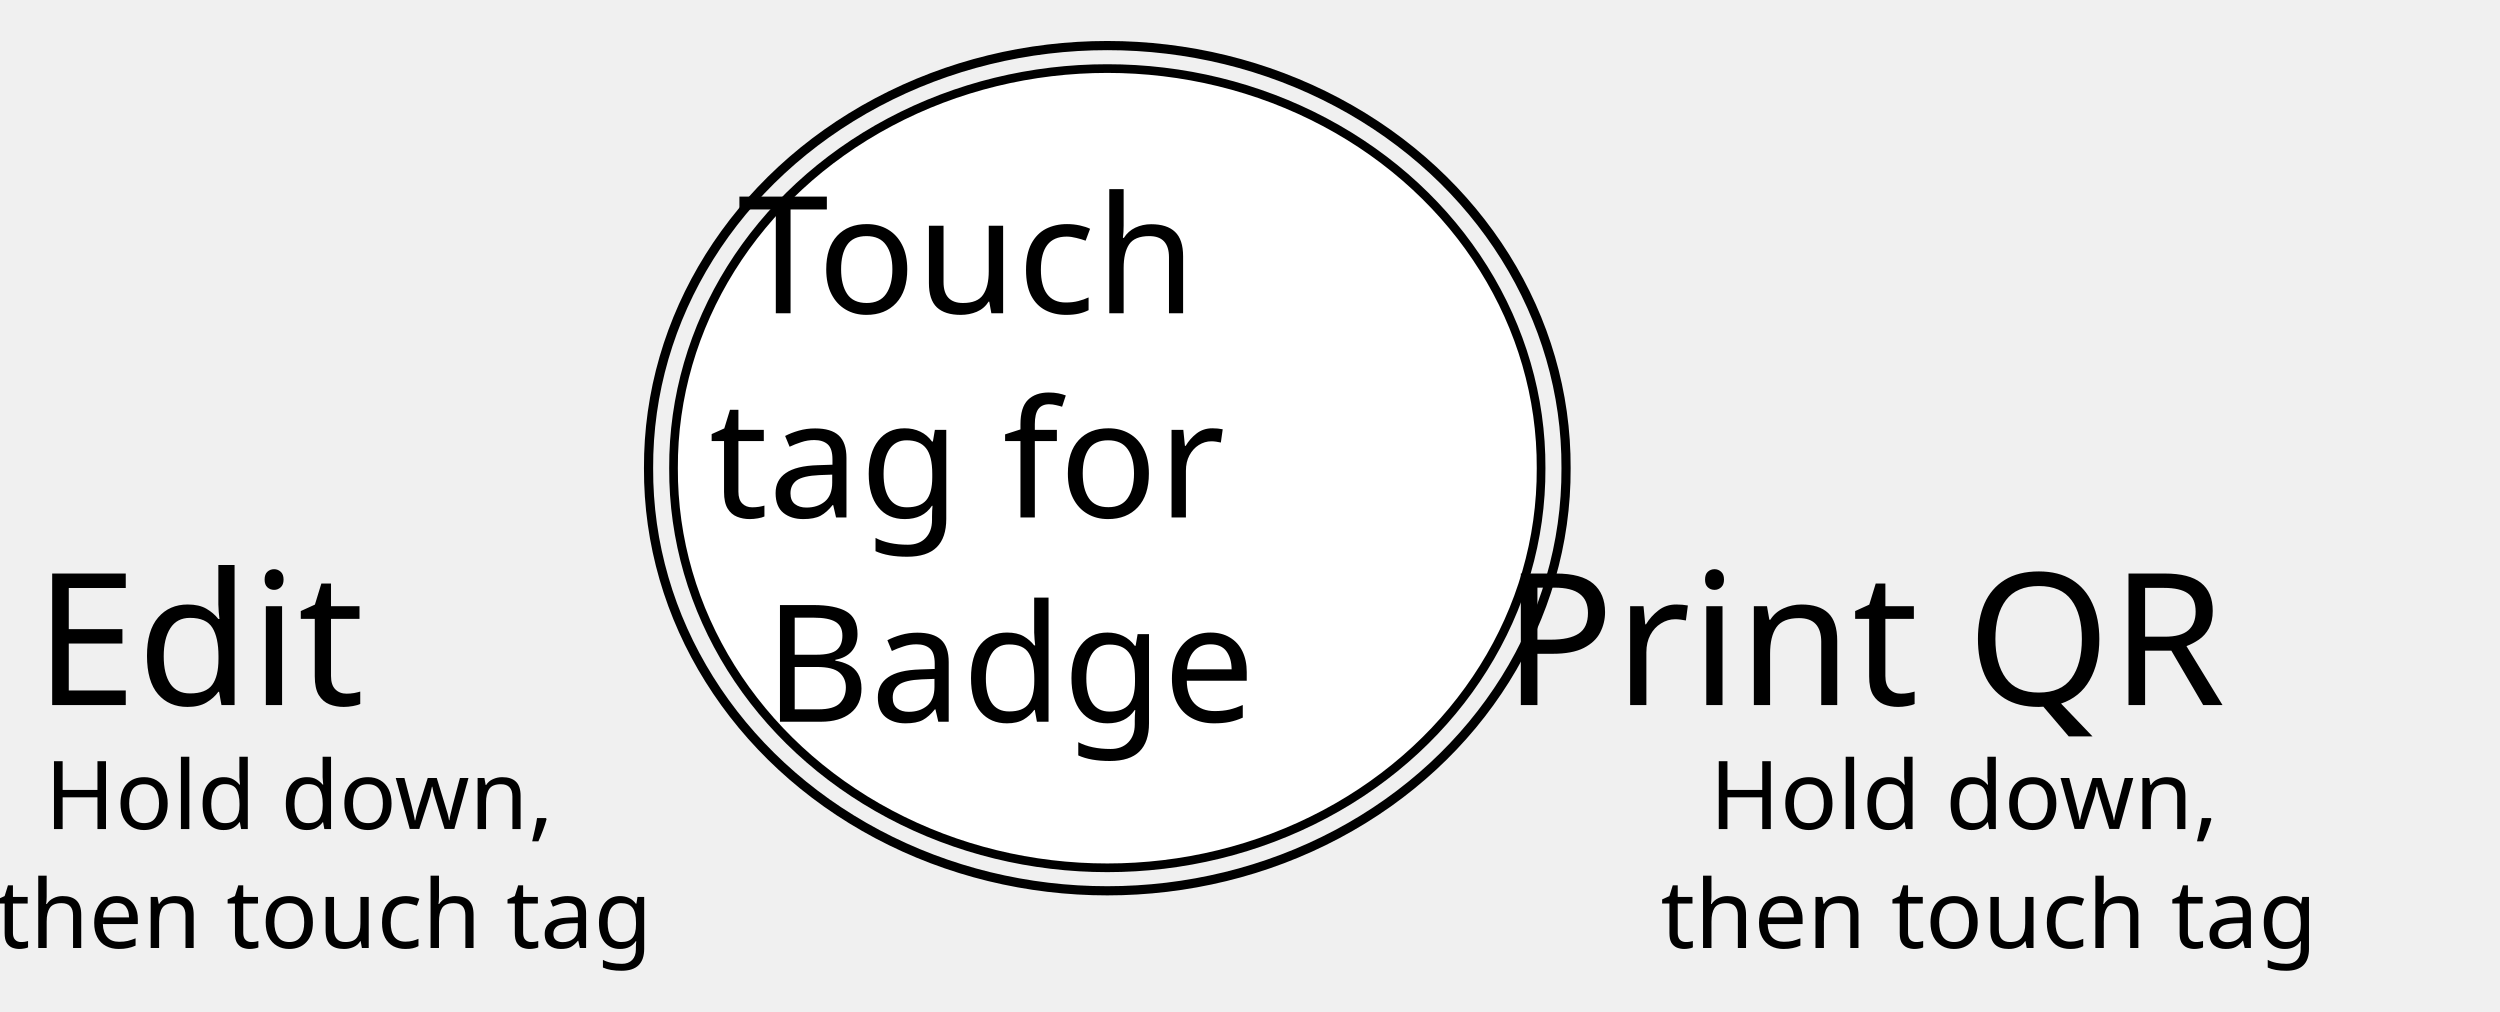
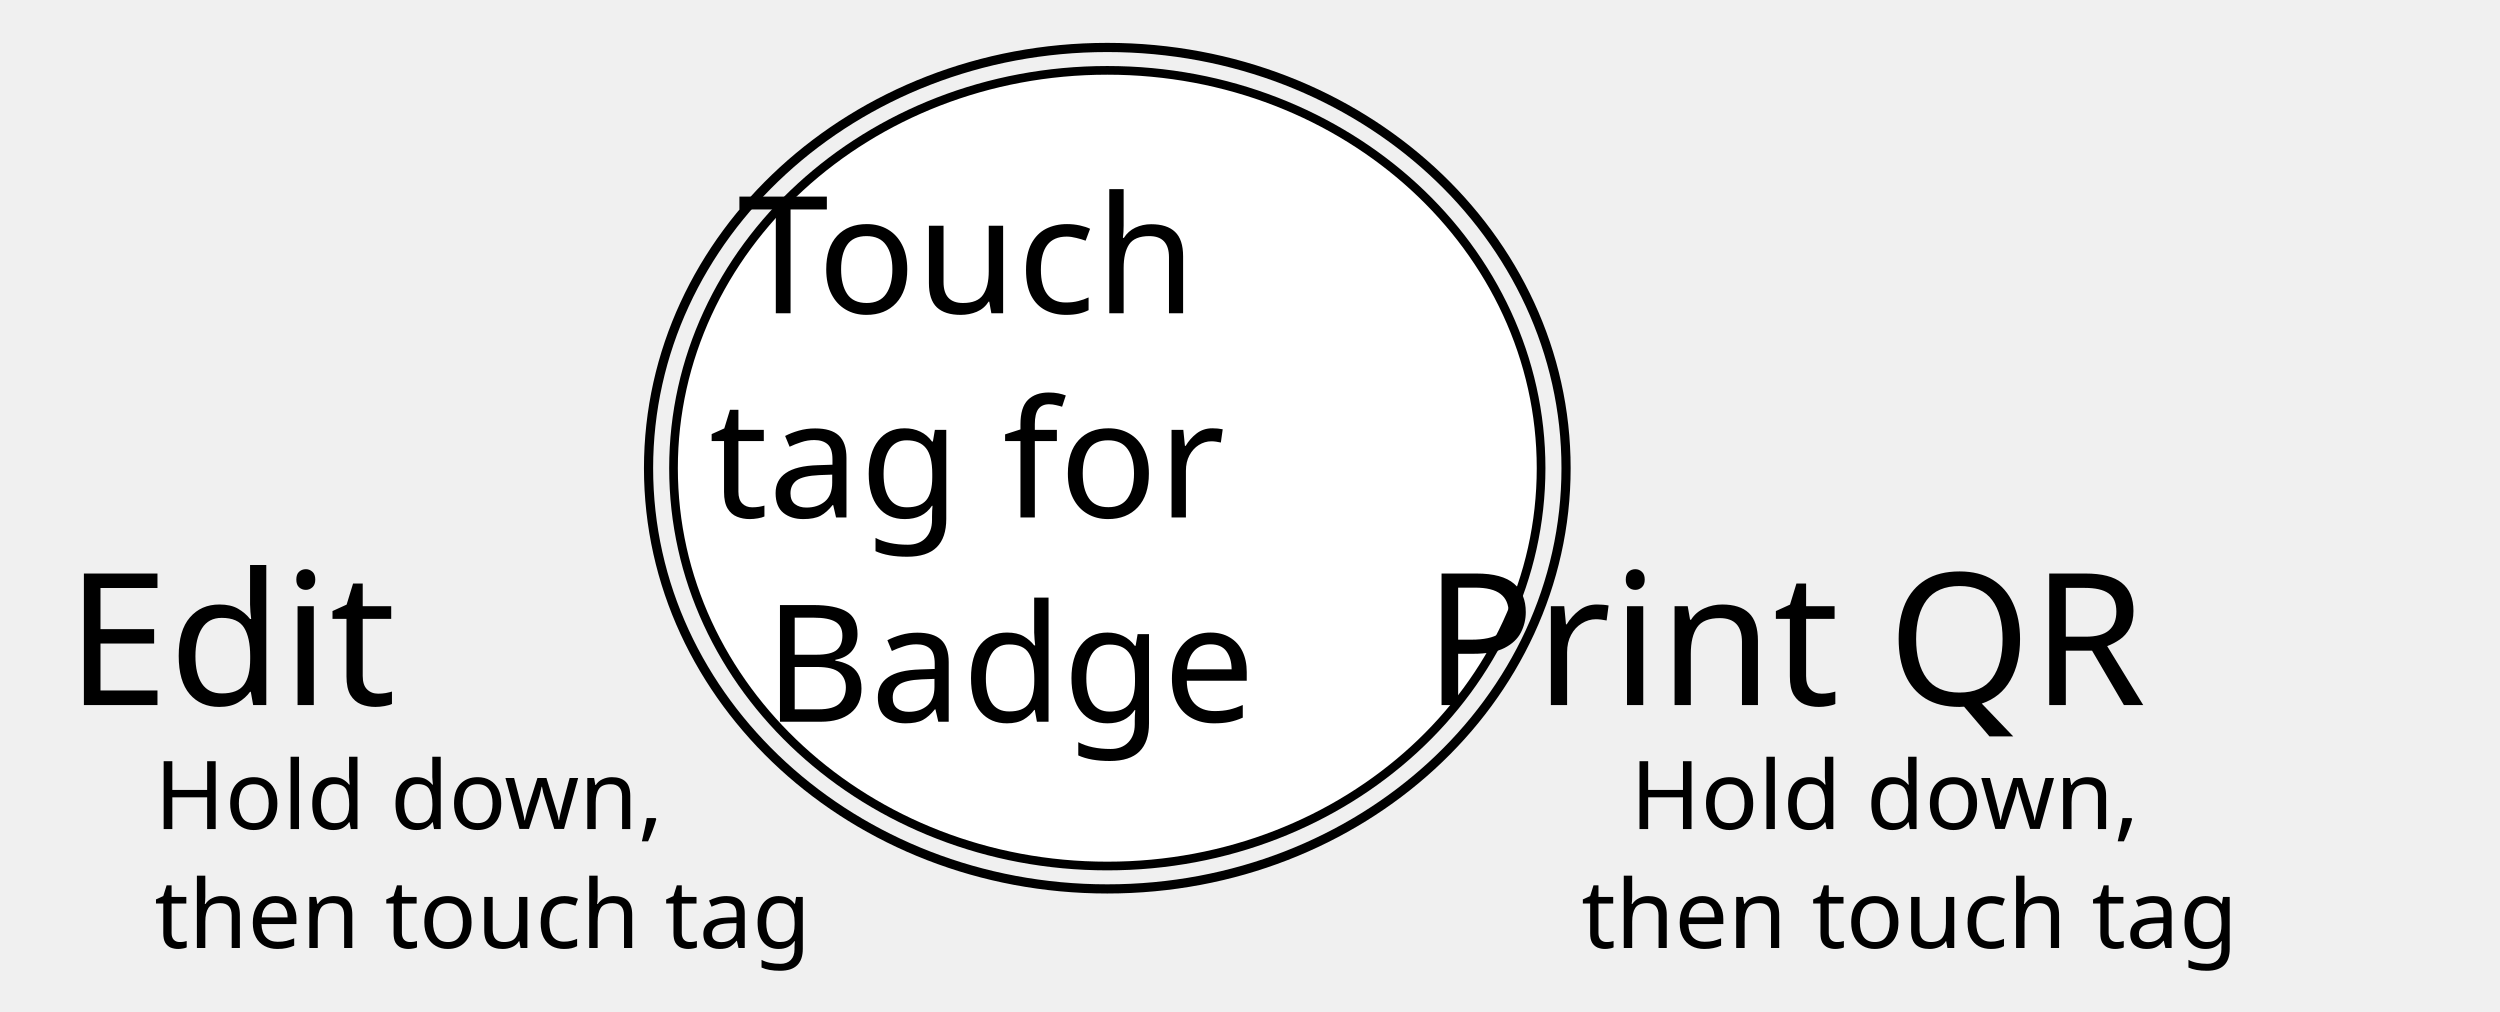
<svg xmlns="http://www.w3.org/2000/svg" width="315.354" height="127.559" id="svg2" version="1.1">
  <defs id="defs4" />
  <g id="layer1" transform="translate(0,-924.8031)">
-     <path style="fill:#ffffff;fill-rule:evenodd;stroke:#000000;stroke-width:1px;stroke-linecap:butt;stroke-linejoin:miter;stroke-opacity:1" id="path2987" d="m 208.265,59.058 a 49.995,45.851 0 1 1 -99.989,0 49.995,45.851 0 1 1 99.989,0 z" transform="matrix(1.094486,0,0,1.094486,-33.54756,919.223)" />
+     <path style="fill:#ffffff;fill-rule:evenodd;stroke:#000000;stroke-width:1px;stroke-linecap:butt;stroke-linejoin:miter;stroke-opacity:1" id="path2987" d="m 208.265,59.058 c 0,25.323 -22.383,45.851 -49.995,45.851 -27.611,0 -49.995,-20.528 -49.995,-45.851 0,-25.323 22.383,-45.851 49.995,-45.851 27.611,0 49.995,20.528 49.995,45.851 z" transform="matrix(1.094486,0,0,1.094486,-33.54756,919.223)" />
    <text xml:space="preserve" style="font-size:20.607px;font-style:normal;font-weight:normal;text-align:center;line-height:125%;letter-spacing:0px;word-spacing:0px;text-anchor:middle;fill:#000000;fill-opacity:1;stroke:none;font-family:Sans" x="140.745" y="964.323" id="text2991">
      <tspan id="tspan2993" x="140.745" y="964.323">Touch</tspan>
      <tspan x="140.745" y="990.081" id="tspan2995">tag for</tspan>
      <tspan x="140.745" y="1015.84" id="tspan3025">Badge</tspan>
    </text>
-     <text id="text2997" y="1013.742" x="46.311" style="font-size:23.256px;font-style:normal;font-weight:normal;text-align:center;line-height:125%;letter-spacing:0px;word-spacing:0px;text-anchor:middle;fill:#000000;fill-opacity:1;stroke:none;font-family:Sans" xml:space="preserve">
-       <tspan id="tspan3001" y="1013.742" x="46.311">Edit</tspan>
-       <tspan y="1042.812" x="46.311" id="tspan3005" />
+     <text id="text2997" y="1013.742" x="50.311" style="font-size:23.256px;font-style:normal;font-weight:normal;text-align:center;line-height:125%;letter-spacing:0px;word-spacing:0px;text-anchor:middle;fill:#000000;fill-opacity:1;stroke:none;font-family:Sans" xml:space="preserve">
+       <tspan id="tspan3001" y="1013.742" x="50.311">Edit</tspan>
+       <tspan y="1042.812" x="50.311" id="tspan3005" />
    </text>
-     <text xml:space="preserve" style="font-size:12px;font-style:normal;font-weight:normal;text-align:center;line-height:125%;letter-spacing:0px;word-spacing:0px;text-anchor:middle;fill:#000000;fill-opacity:1;stroke:none;font-family:Sans" x="48.677" y="1029.384" id="text3007">
-       <tspan id="tspan3009" x="48.677" y="1029.384">Hold down,</tspan>
-       <tspan x="48.677" y="1044.384" id="tspan3011">then touch tag</tspan>
+     <text xml:space="preserve" style="font-size:12px;font-style:normal;font-weight:normal;text-align:start;line-height:125%;letter-spacing:0px;word-spacing:0px;text-anchor:start;fill:#000000;fill-opacity:1;stroke:none;font-family:Sans" x="19.487" y="1029.384" id="text3007">
+       <tspan id="tspan3009" x="19.487" y="1029.384">Hold down,</tspan>
+       <tspan x="19.487" y="1044.384" id="tspan3011">then touch tag</tspan>
    </text>
-     <text xml:space="preserve" style="font-size:23.256px;font-style:normal;font-weight:normal;text-align:center;line-height:125%;letter-spacing:0px;word-spacing:0px;text-anchor:middle;fill:#000000;fill-opacity:1;stroke:none;font-family:Sans" x="256.311" y="1013.742" id="text3013">
-       <tspan x="256.311" y="1013.742" id="tspan3015">Print QR</tspan>
-       <tspan id="tspan3017" x="256.311" y="1042.812" />
+     <text xml:space="preserve" style="font-size:23.256px;font-style:normal;font-weight:normal;text-align:center;line-height:125%;letter-spacing:0px;word-spacing:0px;text-anchor:middle;fill:#000000;fill-opacity:1;stroke:none;font-family:Sans" x="246.311" y="1013.742" id="text3013">
+       <tspan x="246.311" y="1013.742" id="tspan3015">Print QR</tspan>
+       <tspan id="tspan3017" x="246.311" y="1042.812" />
    </text>
-     <text id="text3019" y="1029.384" x="258.677" style="font-size:12px;font-style:normal;font-weight:normal;text-align:center;line-height:125%;letter-spacing:0px;word-spacing:0px;text-anchor:middle;fill:#000000;fill-opacity:1;stroke:none;font-family:Sans" xml:space="preserve">
-       <tspan y="1029.384" x="258.677" id="tspan3021">Hold down,</tspan>
-       <tspan id="tspan3023" y="1044.384" x="258.677">then touch tag</tspan>
+     <text id="text3019" y="1029.384" x="248.677" style="font-size:12px;font-style:normal;font-weight:normal;text-align:center;line-height:125%;letter-spacing:0px;word-spacing:0px;text-anchor:middle;fill:#000000;fill-opacity:1;stroke:none;font-family:Sans" xml:space="preserve">
+       <tspan y="1029.384" x="248.677" id="tspan3021">Hold down,</tspan>
+       <tspan id="tspan3023" y="1044.384" x="248.677">then touch tag</tspan>
    </text>
-     <path transform="matrix(1.157477,0,0,1.157477,-43.51711,915.5029)" d="m 208.265,59.058 a 49.995,45.851 0 1 1 -99.989,0 49.995,45.851 0 1 1 99.989,0 z" id="path3027" style="fill:none;stroke:#000000;stroke-width:1px;stroke-linecap:butt;stroke-linejoin:miter;stroke-opacity:1" />
+     <path transform="matrix(1.157477,0,0,1.157477,-43.51711,915.5029)" d="m 208.265,59.058 c 0,25.323 -22.383,45.851 -49.995,45.851 -27.611,0 -49.995,-20.528 -49.995,-45.851 0,-25.323 22.383,-45.851 49.995,-45.851 27.611,0 49.995,20.528 49.995,45.851 z" id="path3027" style="fill:none;stroke:#000000;stroke-width:1px;stroke-linecap:butt;stroke-linejoin:miter;stroke-opacity:1" />
  </g>
</svg>
